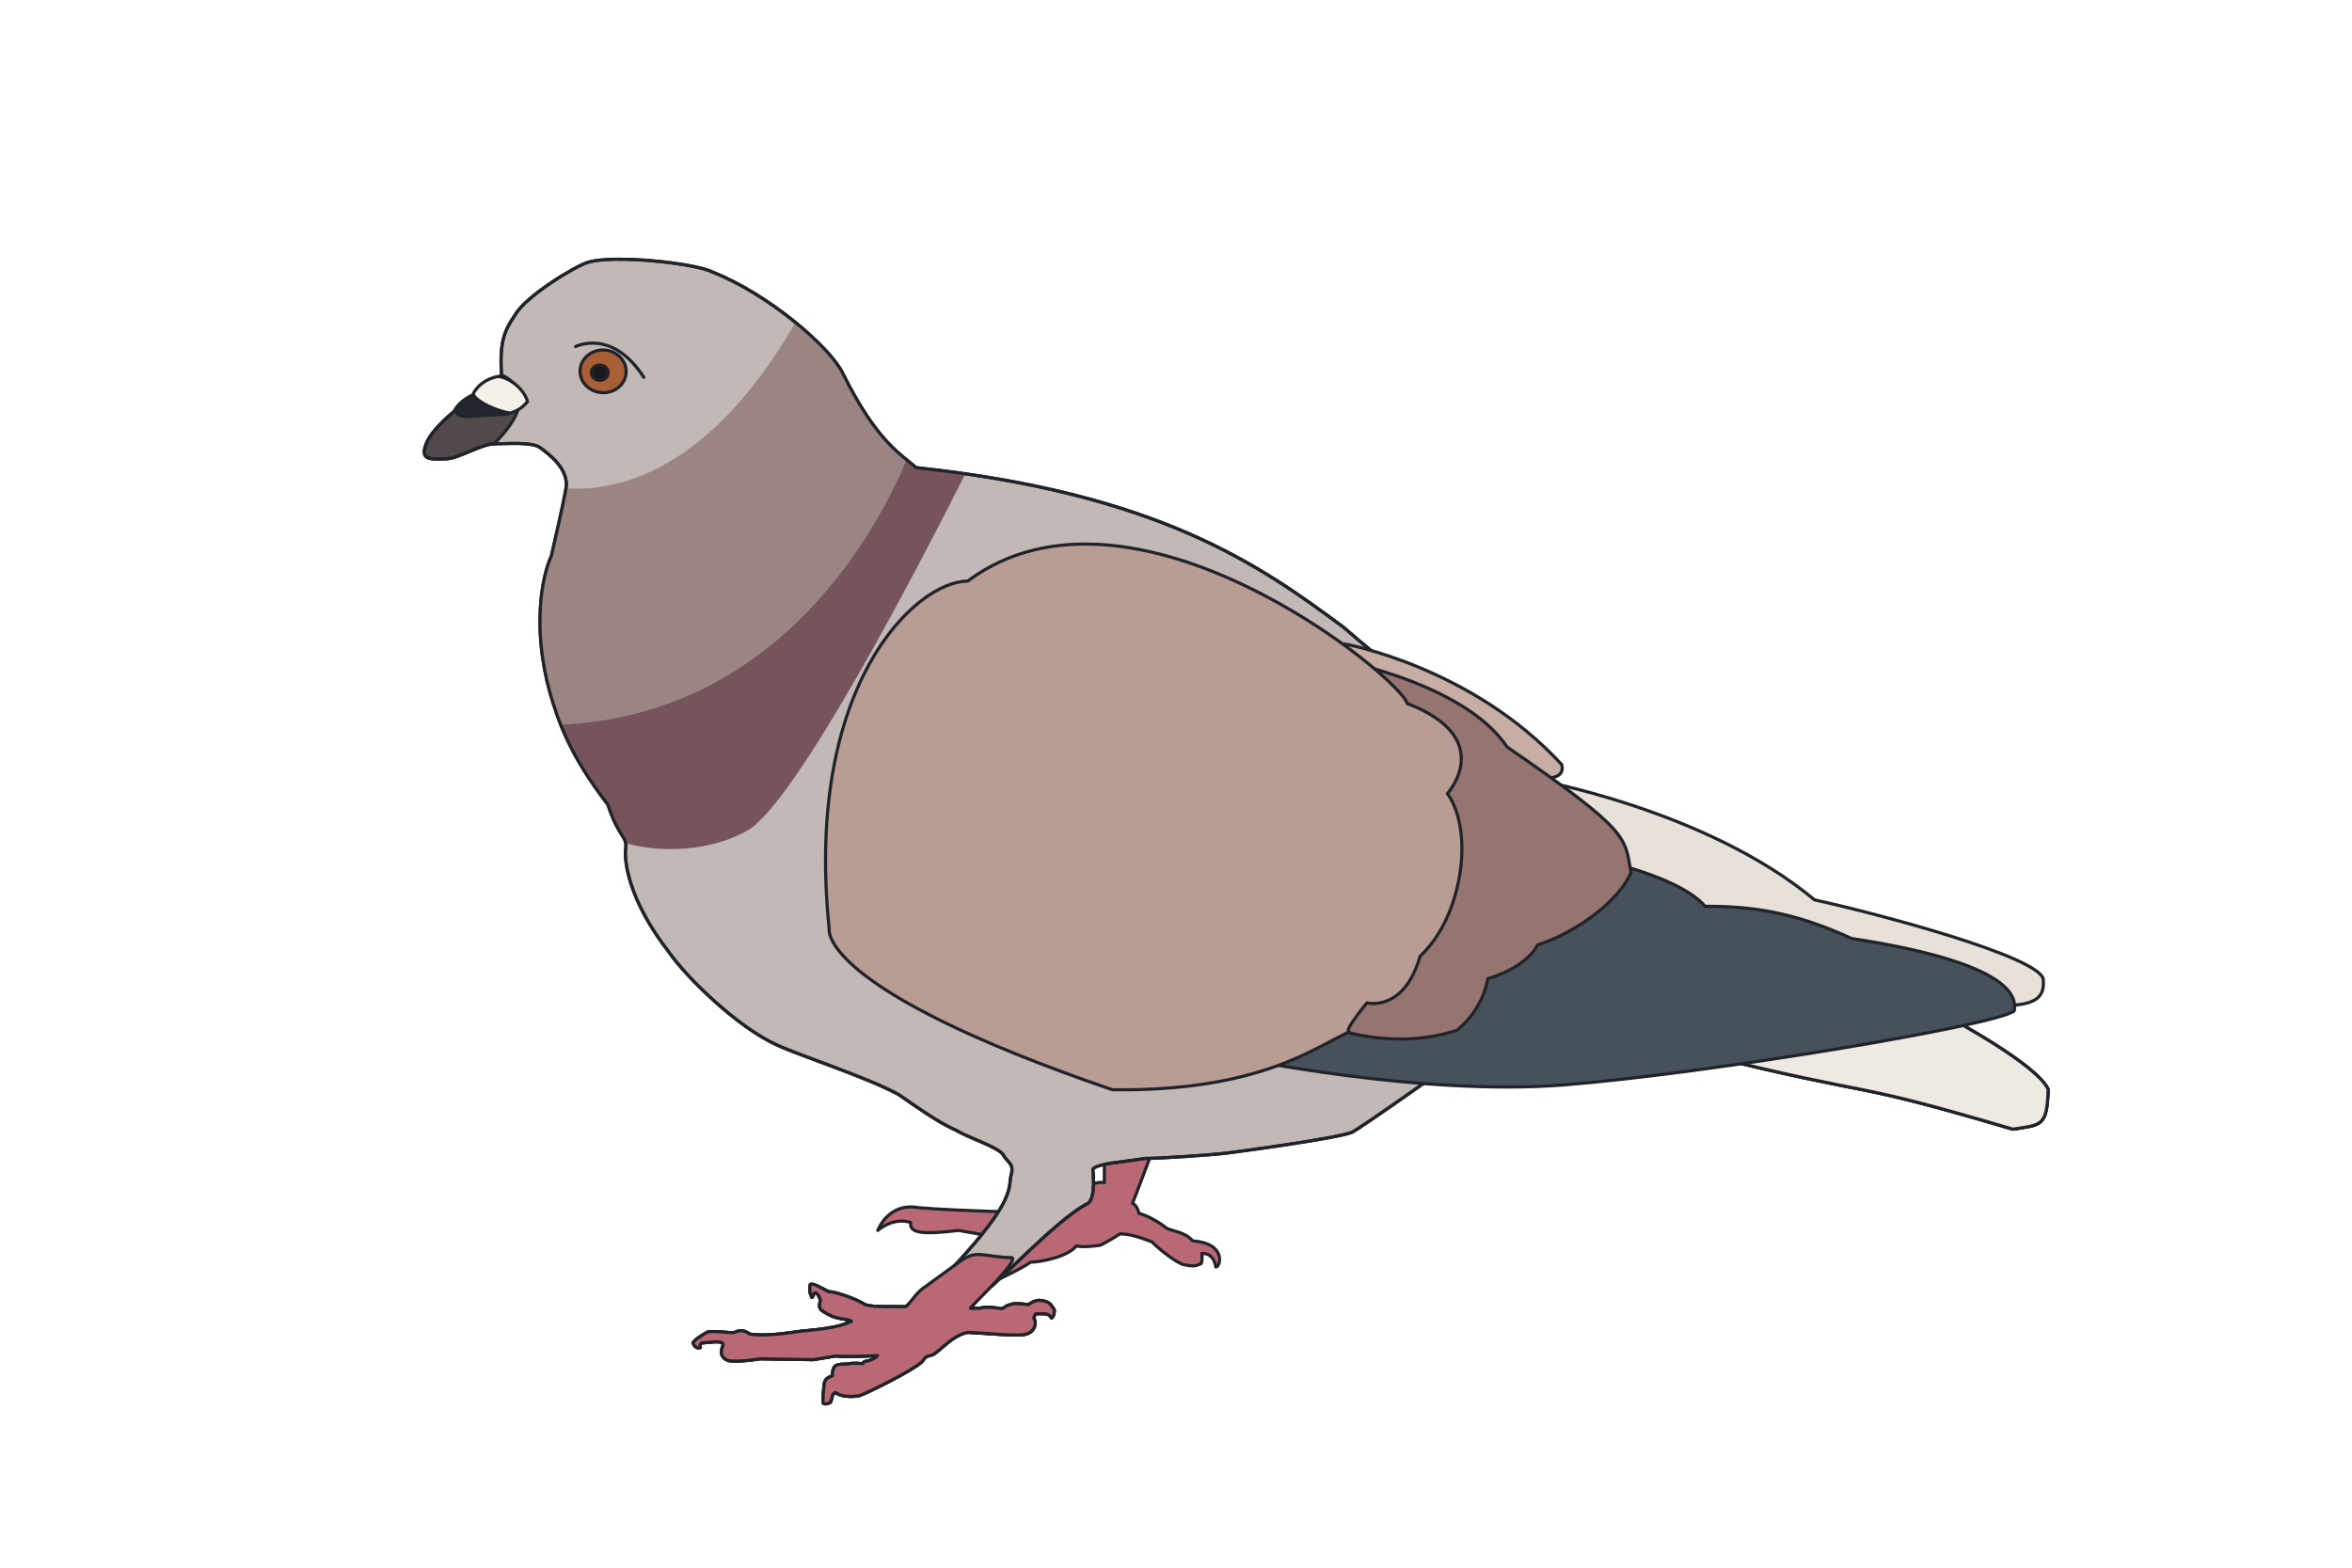
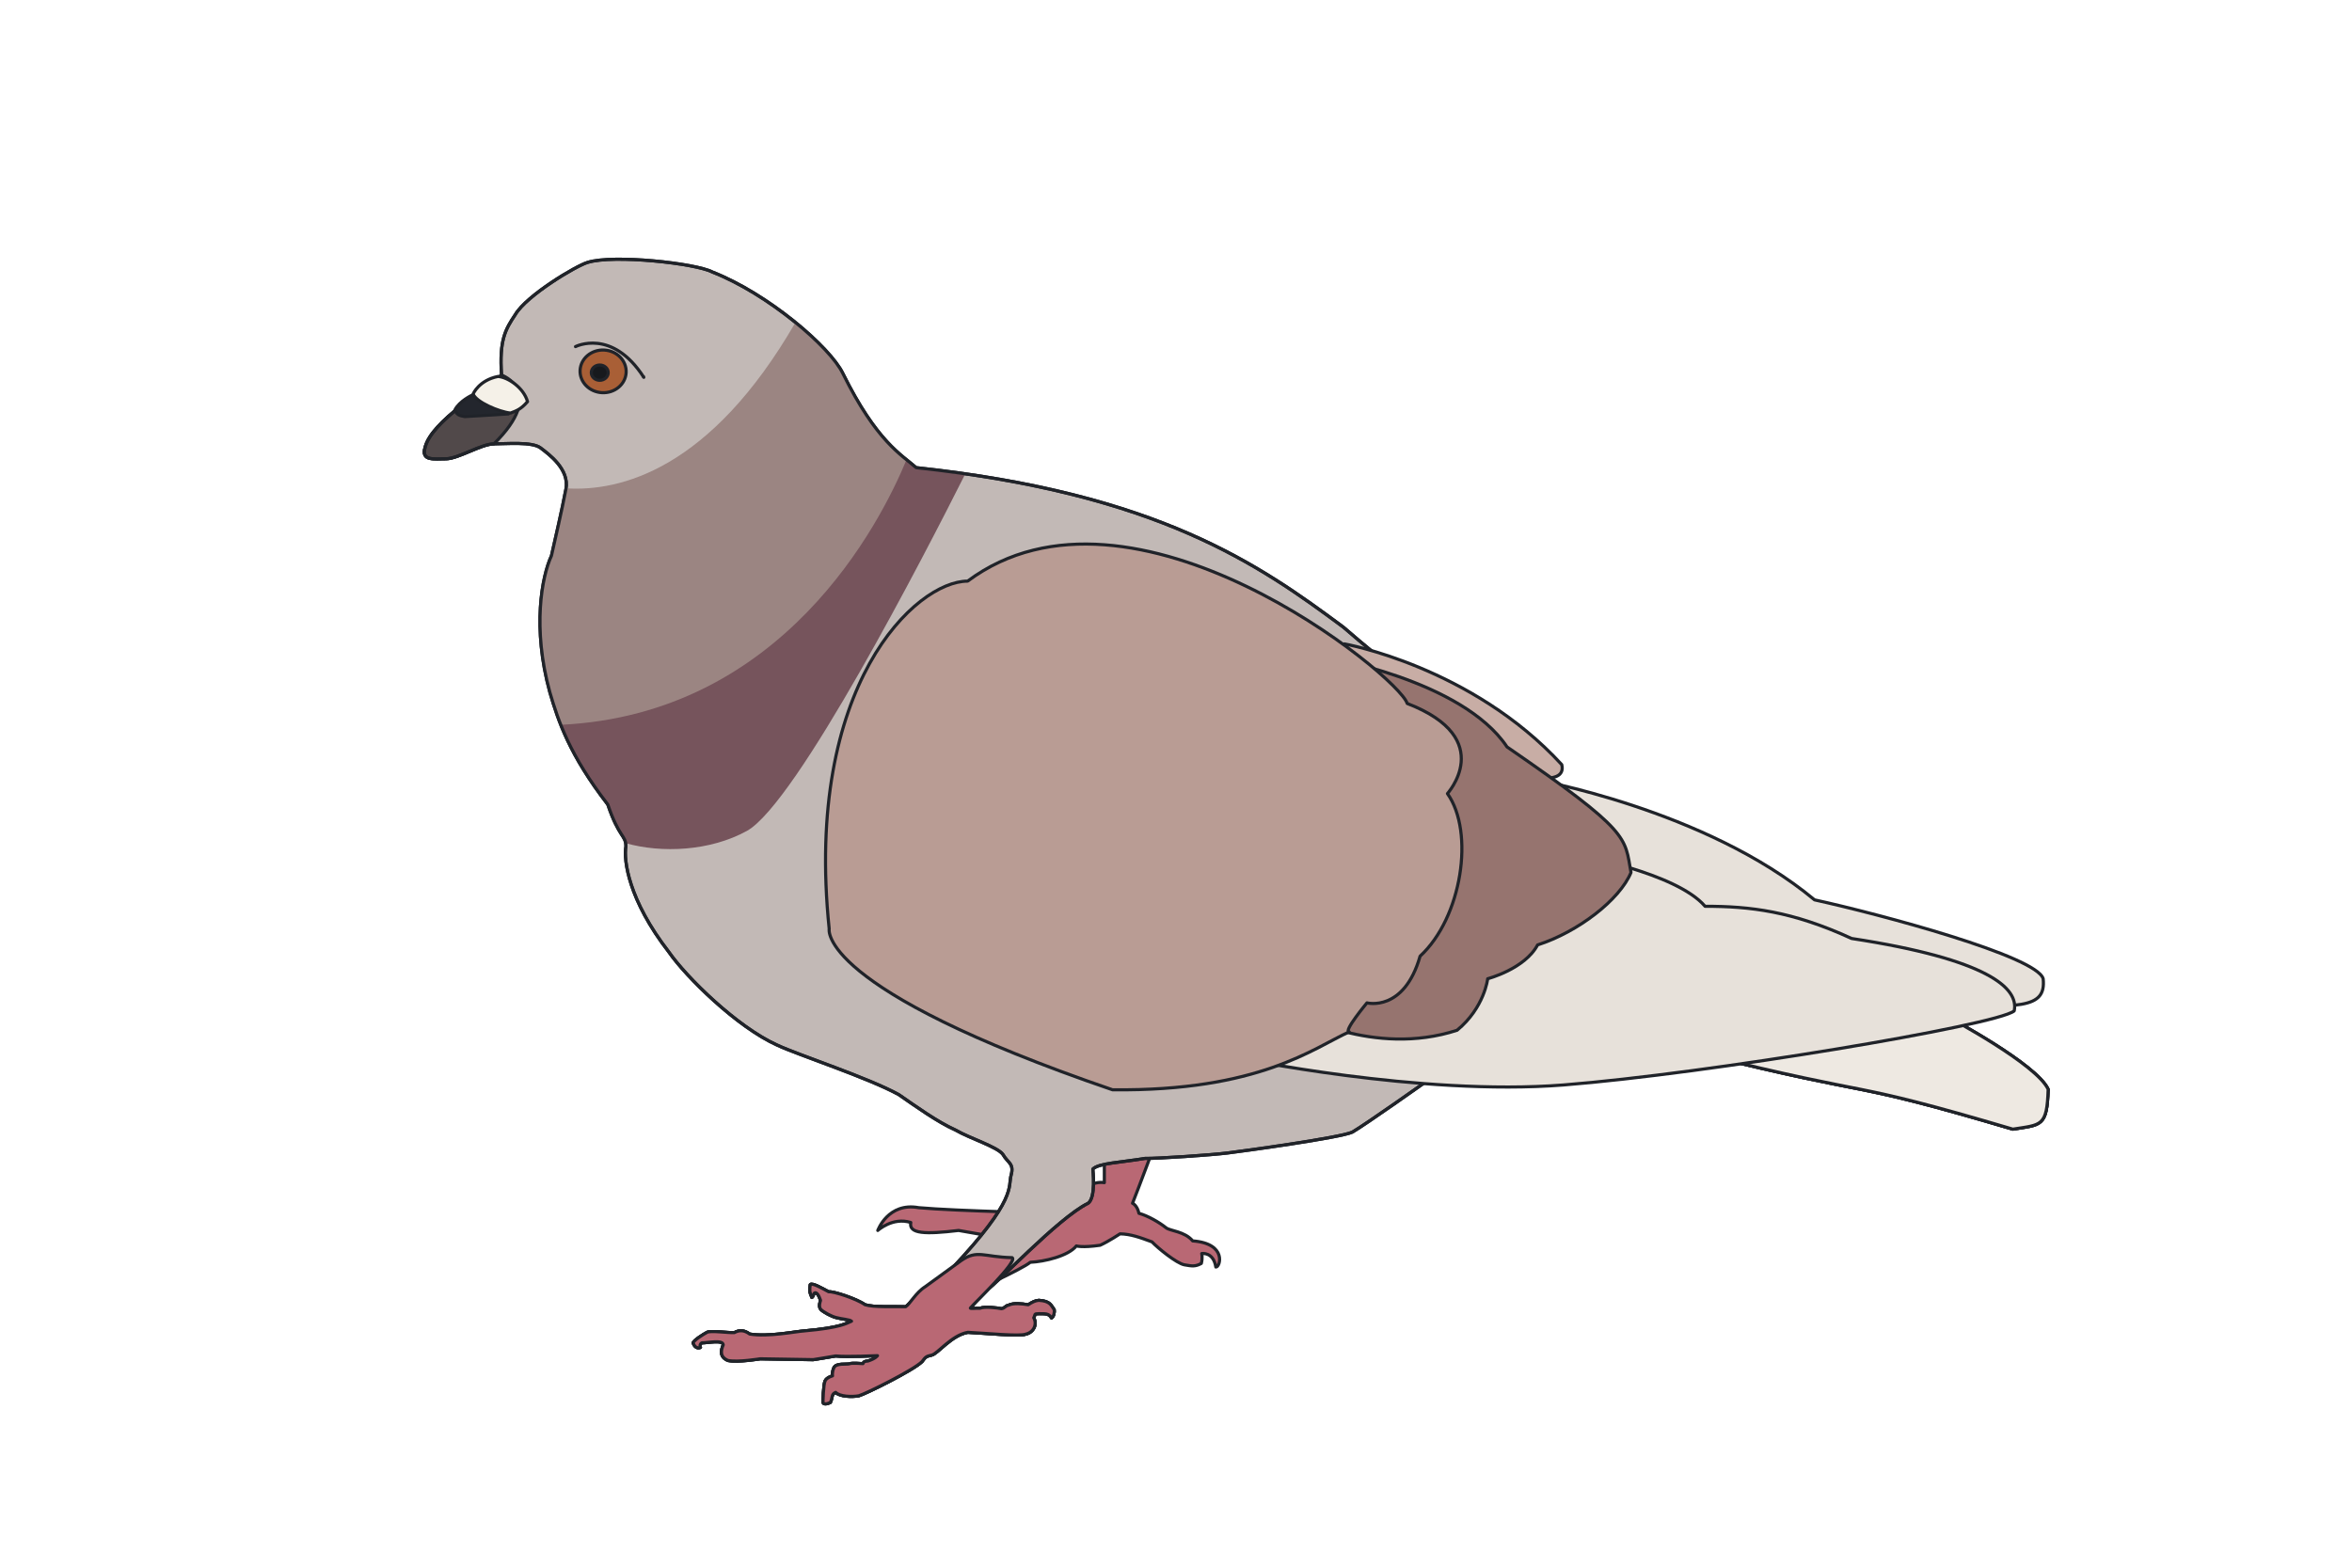
<svg xmlns="http://www.w3.org/2000/svg" width="750" height="500" viewBox="0 0 198.438 132.292" version="1.1" id="svg1" xml:space="preserve">
  <defs id="defs1" />
  <g id="pigeon" style="display:inline">
    <path style="display:inline;fill:#B96874;stroke:#202329;stroke-width:0.265;stroke-linecap:round;stroke-linejoin:round" d="m 97.591,96.15 -4.418,0.288 v 3.362 c -1.921,-0.288 -3.65,2.593 -3.65,2.593 0,0 -8.837,-0.192 -12.007,-0.48 -2.593,-0.48 -3.458,1.921 -3.458,1.921 0,0 1.249,-1.153 2.786,-0.672 -0.192,0.961 1.201,1.009 4.034,0.672 2.401,0.432 5.091,0.864 5.091,0.864 l -4.226,2.449 0.048,1.969 c 0,0 4.462,-2.021 5.134,-2.597 1.188,-0.05 3.223,-0.531 3.886,-1.38 0,0 0.479,0.164 2.007,-0.056 0.713,-0.323 1.678,-0.963 1.678,-0.963 0.917,0.017 1.681,0.306 2.7,0.679 0.458,0.492 2.072,1.817 2.734,1.936 0.662,0.119 0.934,0.153 1.426,-0.119 0.119,-0.441 0.034,-0.832 0.034,-0.832 0,0 0.985,-0.17 1.189,1.138 0.357,0.051 1.002,-1.987 -1.953,-2.207 -0.679,-0.815 -1.902,-0.832 -2.241,-1.104 -0.594,-0.475 -1.545,-1.019 -2.292,-1.223 -0.153,-0.696 -0.543,-0.849 -0.543,-0.849 0.441,-1.087 2.044,-5.391 2.044,-5.391 z" id="footBack" />
    <path style="display:inline;fill:#C2B9B6;fill-opacity:1;stroke:#202329;stroke-width:0.265;stroke-linecap:round;stroke-linejoin:round;stroke-dasharray:none;stroke-opacity:1" d="M 77.294,39.462 C 76.071,38.375 73.966,37.288 71.113,31.515 70.026,29.274 64.796,24.791 60.11,22.957 58.683,22.21 51.756,21.463 49.582,22.142 c -0.951,0.272 -5.162,2.785 -6.113,4.415 -0.815,1.223 -1.358,2.106 -1.155,5.094 -1.223,1.155 -5.909,3.871 -6.452,6.113 -0.34,1.155 0.747,0.951 1.766,0.951 1.019,0 2.989,-1.257 4.041,-1.257 1.053,0 3.226,-0.204 3.939,0.34 0.713,0.543 2.445,1.8 2.14,3.464 -0.306,1.664 -0.951,4.415 -1.223,5.637 -0.815,1.766 -1.63,6.079 -0.136,11.513 0.713,2.445 1.664,5.298 4.89,9.475 0.951,2.819 1.528,2.581 1.528,3.532 -0.204,1.155 0.204,4.517 3.634,8.932 1.46,2.106 5.739,6.317 9.135,7.845 1.732,0.815 7.675,2.751 10.256,4.177 1.426,0.985 3.26,2.309 4.788,2.989 1.223,0.713 3.566,1.426 4.007,2.072 0.408,0.713 0.951,0.747 0.679,1.732 -0.272,0.985 0.543,2.004 -5.026,7.913 l -1.63,1.155 c -0.815,0.509 -1.868,1.8 -2.241,2.038 -1.053,-0.034 -2.683,0.068 -3.43,-0.17 -0.713,-0.509 -2.717,-1.155 -3.056,-1.087 -0.577,-0.306 -1.392,-0.781 -1.562,-0.611 -0.068,0.475 -0.068,0.611 0.136,1.087 0.17,-0.102 0.119,-0.458 0.34,-0.391 0.221,0.068 0.391,0.645 0.391,0.645 0,0 -0.204,0.509 0.017,0.747 0.221,0.238 0.934,0.611 1.307,0.696 0.408,0.119 1.172,0.17 1.29,0.306 -0.425,0.17 -0.866,0.543 -3.956,0.815 -0.781,0.051 -3.074,0.533 -4.635,0.269 -0.456,-0.336 -0.864,-0.36 -1.297,-0.12 -0.576,0.024 -1.993,-0.192 -2.305,-0.024 -0.312,0.168 -1.081,0.648 -1.177,0.888 0.216,0.6 0.624,0.384 0.624,0.384 0,0 -0.12,-0.264 0.12,-0.384 0.528,0 1.777,-0.288 1.801,0.168 -0.216,0.504 -0.288,1.033 0.408,1.321 0.84,0.168 2.714,-0.144 2.714,-0.144 l 4.467,0.072 c 0,0 1.225,-0.192 1.897,-0.312 0.889,0.096 3.53,-0.024 3.53,-0.024 0,0 -0.144,0.24 -0.816,0.456 -0.384,0 -0.408,0.216 -0.408,0.216 0,0 -0.985,-0.072 -1.129,0.012 -0.24,0.084 -1.141,-0.096 -1.333,0.348 -0.168,0.408 -0.108,0.672 -0.108,0.672 0,0 -0.492,0.132 -0.624,0.42 -0.156,0.312 -0.18,1.765 -0.18,1.813 0,0.048 0.084,0.264 0.624,0.012 0.204,-0.42 0.06,-0.696 0.444,-0.852 0.348,0.36 1.369,0.396 1.957,0.288 0.588,-0.168 4.611,-2.161 5.331,-2.882 0.288,-0.372 0.312,-0.444 0.816,-0.552 0.504,-0.108 1.669,-1.681 3.05,-1.921 1.489,0.072 4.394,0.36 4.875,0.156 0.636,-0.132 1.009,-0.792 0.684,-1.381 0.156,-0.276 -0.024,-0.348 0.444,-0.348 0.54,0.012 0.816,-0.048 1.057,0.36 0.192,-0.096 0.264,-0.516 0.228,-0.696 -0.264,-0.348 -0.312,-0.732 -1.297,-0.792 -0.312,0.024 -0.54,0.144 -0.901,0.372 -0.528,-0.084 -1.237,-0.168 -1.645,0.036 -0.312,0.06 -0.3,0.252 -0.612,0.3 -0.312,-0.072 -1.453,-0.204 -1.801,-0.036 -0.3,-0.024 -0.876,0.06 -0.816,-0.024 0.42,-0.492 0.985,-1.285 1.453,-1.597 0.6,-0.24 5.904,-5.967 8.468,-7.24 0.696,-0.458 0.408,-2.887 0.408,-2.887 0.492,-0.509 2.394,-0.56 4.381,-0.9 1.104,0.017 5.62,-0.289 6.979,-0.458 1.358,-0.17 9.56,-1.29 10.545,-1.766 1.155,-0.679 6.147,-4.211 6.147,-4.211 0,0 7.979,-4.006 23.348,-2.373 15.465,3.842 11.623,2.017 26.223,6.34 2.401,-0.384 2.882,-0.192 2.978,-3.362 -0.961,-2.113 -8.357,-6.051 -8.357,-6.051 0,0 -21.324,-11.334 -26.031,-14.312 C 132.267,67.91 119.876,58.593 113.344,52.926 106.236,47.643 97.723,41.655 77.294,39.462 Z" id="body" />
    <path style="display:inline;fill:#51494A;fill-opacity:1;stroke:#202329;stroke-width:0.265;stroke-linecap:round;stroke-linejoin:round;stroke-dasharray:none;stroke-opacity:1" d="m 42.315,31.651 c -1.223,1.155 -5.909,3.871 -6.452,6.113 -0.34,1.155 0.747,0.951 1.766,0.951 1.019,0 2.989,-1.257 4.041,-1.257 4.497,-4.444 0.645,-5.807 0.645,-5.807 z" id="beak" />
    <path style="display:inline;fill:none;stroke:#202329;stroke-width:0.265;stroke-linecap:round;stroke-linejoin:round;stroke-opacity:1;paint-order:normal" d="m 48.555,29.249 c 0,0 3.074,-1.585 5.763,2.593 0,-0.096 -0.048,-0.048 -0.048,-0.048" id="eyeLine" />
    <ellipse style="display:inline;fill:#A95F36;stroke:#202329;stroke-width:0.265;stroke-linecap:round;stroke-linejoin:round;stroke-opacity:1;paint-order:normal" id="eyeIris" cx="52.441" cy="28.658" rx="1.945" ry="1.801" transform="rotate(2.971553)" />
    <ellipse style="display:inline;fill:#17191d;stroke:#202329;stroke-width:0.265;stroke-linecap:round;stroke-linejoin:round;stroke-opacity:1;paint-order:normal" id="eyePupil" cx="50.601" cy="31.447" rx="0.713" ry="0.645" />
    <path d="m 74.822,37.255 c -0.679,3.593 -3.701,12.893 -17.094,20.762 -5.498,1.36 -9.056,1.483 -11.049,1.355 0.704,2.236 1.787,4.872 4.601,8.515 0.851,2.522 1.403,2.597 1.509,3.266 3.047,0.86 7.121,0.674 10.222,-1.033 4.187,-2.304 14.998,-23.307 18.434,-30.138 C 80.119,39.79 78.736,39.616 77.293,39.462 76.684,38.92 75.854,38.378 74.822,37.255 Z" style="display:inline;fill:#76545C;stroke-width:0.265;stroke-linecap:round;stroke-linejoin:round" id="neckPurple" />
    <path d="m 67.115,27.207 c -7.19,12.45 -14.806,14.29 -19.357,14.001 -0.003,0.018 -0.006,0.035 -0.009,0.053 -0.306,1.664 -0.95,4.415 -1.222,5.638 -0.815,1.766 -1.63,6.079 -0.136,11.512 0.249,0.854 0.527,1.759 0.921,2.752 C 66.065,60.273 74.266,44.156 76.483,38.795 75.226,37.777 73.412,36.168 71.113,31.515 70.583,30.423 69.07,28.798 67.115,27.207 Z" style="display:inline;fill:#9B8582;stroke-width:0.265;stroke-linecap:round;stroke-linejoin:round" id="neckTeal" />
    <path style="display:inline;fill:none;fill-opacity:1;stroke:#202329;stroke-width:0.265;stroke-linecap:round;stroke-linejoin:round;stroke-dasharray:none;stroke-opacity:1" d="M 77.294,39.462 C 76.071,38.375 73.966,37.288 71.113,31.515 70.026,29.274 64.796,24.791 60.11,22.957 58.683,22.21 51.756,21.463 49.582,22.142 c -0.951,0.272 -5.162,2.785 -6.113,4.415 -0.815,1.223 -1.358,2.106 -1.155,5.094 -1.223,1.155 -5.909,3.871 -6.452,6.113 -0.34,1.155 0.747,0.951 1.766,0.951 1.019,0 2.989,-1.257 4.041,-1.257 1.053,0 3.226,-0.204 3.939,0.34 0.713,0.543 2.445,1.8 2.14,3.464 -0.306,1.664 -0.951,4.415 -1.223,5.637 -0.815,1.766 -1.63,6.079 -0.136,11.513 0.713,2.445 1.664,5.298 4.89,9.475 0.951,2.819 1.528,2.581 1.528,3.532 -0.204,1.155 0.204,4.517 3.634,8.932 1.46,2.106 5.739,6.317 9.135,7.845 1.732,0.815 7.675,2.751 10.256,4.177 1.426,0.985 3.26,2.309 4.788,2.989 1.223,0.713 3.566,1.426 4.007,2.072 0.408,0.713 0.951,0.747 0.679,1.732 -0.272,0.985 0.543,2.004 -5.026,7.913 l -1.63,1.155 c -0.815,0.509 -1.868,1.8 -2.241,2.038 -1.053,-0.034 -2.683,0.068 -3.43,-0.17 -0.713,-0.509 -2.717,-1.155 -3.056,-1.087 -0.577,-0.306 -1.392,-0.781 -1.562,-0.611 -0.068,0.475 -0.068,0.611 0.136,1.087 0.17,-0.102 0.119,-0.458 0.34,-0.391 0.221,0.068 0.391,0.645 0.391,0.645 0,0 -0.204,0.509 0.017,0.747 0.221,0.238 0.934,0.611 1.307,0.696 0.408,0.119 1.172,0.17 1.29,0.306 -0.425,0.17 -0.866,0.543 -3.956,0.815 -0.781,0.051 -3.074,0.533 -4.635,0.269 -0.456,-0.336 -0.864,-0.36 -1.297,-0.12 -0.576,0.024 -1.993,-0.192 -2.305,-0.024 -0.312,0.168 -1.081,0.648 -1.177,0.888 0.216,0.6 0.624,0.384 0.624,0.384 0,0 -0.12,-0.264 0.12,-0.384 0.528,0 1.777,-0.288 1.801,0.168 -0.216,0.504 -0.288,1.033 0.408,1.321 0.84,0.168 2.714,-0.144 2.714,-0.144 l 4.467,0.072 c 0,0 1.225,-0.192 1.897,-0.312 0.889,0.096 3.53,-0.024 3.53,-0.024 0,0 -0.144,0.24 -0.816,0.456 -0.384,0 -0.408,0.216 -0.408,0.216 0,0 -0.985,-0.072 -1.129,0.012 -0.24,0.084 -1.141,-0.096 -1.333,0.348 -0.168,0.408 -0.108,0.672 -0.108,0.672 0,0 -0.492,0.132 -0.624,0.42 -0.156,0.312 -0.18,1.765 -0.18,1.813 0,0.048 0.084,0.264 0.624,0.012 0.204,-0.42 0.06,-0.696 0.444,-0.852 0.348,0.36 1.369,0.396 1.957,0.288 0.588,-0.168 4.611,-2.161 5.331,-2.882 0.288,-0.372 0.312,-0.444 0.816,-0.552 0.504,-0.108 1.669,-1.681 3.05,-1.921 1.489,0.072 4.394,0.36 4.875,0.156 0.636,-0.132 1.009,-0.792 0.684,-1.381 0.156,-0.276 -0.024,-0.348 0.444,-0.348 0.54,0.012 0.816,-0.048 1.057,0.36 0.192,-0.096 0.264,-0.516 0.228,-0.696 -0.264,-0.348 -0.312,-0.732 -1.297,-0.792 -0.312,0.024 -0.54,0.144 -0.901,0.372 -0.528,-0.084 -1.237,-0.168 -1.645,0.036 -0.312,0.06 -0.3,0.252 -0.612,0.3 -0.312,-0.072 -1.453,-0.204 -1.801,-0.036 -0.3,-0.024 -0.876,0.06 -0.816,-0.024 0.42,-0.492 0.985,-1.285 1.453,-1.597 0.6,-0.24 5.904,-5.967 8.468,-7.24 0.696,-0.458 0.408,-2.887 0.408,-2.887 0.492,-0.509 2.394,-0.56 4.381,-0.9 1.104,0.017 5.62,-0.289 6.979,-0.458 1.358,-0.17 9.56,-1.29 10.545,-1.766 1.155,-0.679 6.147,-4.211 6.147,-4.211 0,0 7.979,-4.006 23.348,-2.373 15.465,3.842 11.623,2.017 26.223,6.34 2.401,-0.384 2.882,-0.192 2.978,-3.362 -0.961,-2.113 -8.357,-6.051 -8.357,-6.051 0,0 -21.324,-11.334 -26.031,-14.312 C 132.267,67.91 119.876,58.593 113.344,52.926 106.236,47.643 97.723,41.655 77.294,39.462 Z" id="bodyStroke" />
    <path style="display:inline;fill:#23262d;stroke:#202329;stroke-width:0.265;stroke-linecap:round;stroke-linejoin:round;stroke-opacity:1;paint-order:normal" d="m 39.823,33.349 c 0,0 -1.07,0.495 -1.448,1.251 0.178,0.434 0.425,0.478 0.841,0.553 0.841,-0.04 3.676,-0.224 3.676,-0.224 0,0 -1.274,-1.743 -3.069,-1.58 z" id="beakShade" />
    <path style="display:inline;fill:#f5f1e8;stroke:#202329;stroke-width:0.265;stroke-linecap:round;stroke-linejoin:round;stroke-opacity:1;paint-order:normal" d="m 39.917,33.244 c 0,0 0.488,-1.155 2.099,-1.477 0.846,0.062 2.168,0.95 2.492,2.126 -0.56,0.643 -0.91,0.764 -1.436,0.965 -0.981,-0.105 -2.91,-0.93 -3.155,-1.614 z" id="cere" />
    <path style="display:inline;fill:#B96874;fill-opacity:1;stroke:#202329;stroke-width:0.265;stroke-linecap:round;stroke-linejoin:round;stroke-dasharray:none;stroke-opacity:1" d="m 81.063,106.398 -2.989,2.173 c -0.815,0.509 -1.29,1.46 -1.664,1.698 -1.053,-0.034 -2.683,0.068 -3.43,-0.17 -0.713,-0.509 -2.717,-1.155 -3.056,-1.087 -0.577,-0.306 -1.392,-0.781 -1.562,-0.611 -0.068,0.475 -0.068,0.611 0.136,1.087 0.17,-0.102 0.119,-0.458 0.34,-0.391 0.221,0.068 0.391,0.645 0.391,0.645 0,0 -0.204,0.509 0.017,0.747 0.221,0.238 0.934,0.611 1.307,0.696 0.408,0.119 1.172,0.17 1.29,0.306 -0.425,0.17 -0.866,0.543 -3.956,0.815 -0.781,0.051 -3.074,0.533 -4.635,0.269 -0.456,-0.336 -0.864,-0.36 -1.297,-0.12 -0.576,0.024 -1.993,-0.192 -2.305,-0.024 -0.312,0.168 -1.081,0.648 -1.177,0.888 0.216,0.6 0.624,0.384 0.624,0.384 0,0 -0.12,-0.264 0.12,-0.384 0.528,0 1.777,-0.288 1.801,0.168 -0.216,0.504 -0.288,1.033 0.408,1.321 0.84,0.168 2.714,-0.144 2.714,-0.144 l 4.467,0.072 c 0,0 1.225,-0.192 1.897,-0.312 0.889,0.096 3.53,-0.024 3.53,-0.024 0,0 -0.144,0.24 -0.816,0.456 -0.384,0 -0.408,0.216 -0.408,0.216 0,0 -0.985,-0.072 -1.129,0.012 -0.24,0.084 -1.141,-0.096 -1.333,0.348 -0.168,0.408 -0.108,0.672 -0.108,0.672 0,0 -0.492,0.132 -0.624,0.42 -0.156,0.312 -0.18,1.765 -0.18,1.813 0,0.048 0.084,0.264 0.624,0.012 0.204,-0.42 0.06,-0.696 0.444,-0.852 0.348,0.36 1.369,0.396 1.957,0.288 0.588,-0.168 4.611,-2.161 5.331,-2.882 0.288,-0.372 0.312,-0.444 0.816,-0.552 0.504,-0.108 1.669,-1.681 3.05,-1.921 1.489,0.072 4.394,0.36 4.875,0.156 0.636,-0.132 1.009,-0.792 0.684,-1.381 0.156,-0.276 -0.024,-0.348 0.444,-0.348 0.54,0.012 0.816,-0.048 1.057,0.36 0.192,-0.096 0.264,-0.516 0.228,-0.696 -0.264,-0.348 -0.312,-0.732 -1.297,-0.792 -0.312,0.024 -0.54,0.144 -0.901,0.372 -0.528,-0.084 -1.237,-0.168 -1.645,0.036 -0.312,0.06 -0.3,0.252 -0.612,0.3 -0.312,-0.072 -1.453,-0.204 -1.801,-0.036 -0.3,-0.024 -0.876,0.06 -0.816,-0.024 0.42,-0.492 4.028,-3.939 3.524,-4.248 -2.425,-0.048 -2.933,-0.717 -4.335,0.268 z" id="footFront" />
    <path style="display:inline;fill:#EEE9E2;fill-opacity:1;stroke:#202329;stroke-width:0.265;stroke-linecap:round;stroke-linejoin:round;stroke-dasharray:none;stroke-opacity:1" d="m 143.601,88.946 c 15.465,3.842 11.623,2.017 26.223,6.34 2.401,-0.384 2.882,-0.192 2.978,-3.362 -0.961,-2.113 -8.357,-6.051 -8.357,-6.051 0,0 -21.324,-11.334 -26.031,-14.312 -6.147,-3.65 -10.182,15.753 5.187,17.386 z" id="tail" />
    <path style="display:inline;fill:#E7E1DA;stroke:#202329;stroke-width:0.265;stroke-linecap:round;stroke-linejoin:round" d="m 129.29,65.746 c 0,0 14.589,2.518 23.803,10.19 5.569,1.223 18.746,4.754 19.289,6.656 0.272,2.581 -2.038,2.445 -9.373,2.173 -7.335,-0.272 -31.495,-12.68 -33.719,-19.019 z" id="rightWingTip" />
    <path style="display:inline;fill:#C8ADA5;stroke:#202329;stroke-width:0.265;stroke-linecap:round;stroke-linejoin:round" d="m 113.428,54.337 c 0,0 10.731,1.902 18.339,10.188 0.951,3.939 -16.573,-2.989 -18.339,-10.188 z" id="wingSecondary" />
-     <path style="display:inline;fill:#46515B;stroke:#202329;stroke-width:0.265;stroke-linecap:round;stroke-linejoin:round" d="m 104.326,89.248 c 0,0 15.486,3.26 27.576,2.309 12.09,-0.951 36.541,-5.026 38.036,-6.249 0.408,-1.902 -2.173,-4.347 -13.72,-6.113 -5.026,-2.309 -8.558,-2.717 -12.362,-2.717 -2.445,-2.853 -10.867,-4.347 -10.867,-4.347 z" id="wingPrimary" />
+     <path style="display:inline;fill:#E7E1DA;stroke:#202329;stroke-width:0.265;stroke-linecap:round;stroke-linejoin:round" d="m 104.326,89.248 c 0,0 15.486,3.26 27.576,2.309 12.09,-0.951 36.541,-5.026 38.036,-6.249 0.408,-1.902 -2.173,-4.347 -13.72,-6.113 -5.026,-2.309 -8.558,-2.717 -12.362,-2.717 -2.445,-2.853 -10.867,-4.347 -10.867,-4.347 z" id="wingPrimary" />
    <path style="display:inline;fill:#96746F;stroke:#202329;stroke-width:0.265;stroke-linecap:round;stroke-linejoin:round" d="m 109.216,85.444 c 0,0 6.656,3.804 13.72,1.494 2.309,-1.902 2.581,-4.347 2.581,-4.347 0,0 3.124,-0.815 4.211,-2.853 3.396,-1.087 6.928,-3.804 7.879,-6.113 -0.543,-2.989 0,-3.396 -10.46,-10.596 -3.804,-5.705 -15.486,-7.607 -15.486,-7.607 z" id="wingUpper" />
    <path style="display:inline;fill:#B99C94;stroke:#202329;stroke-width:0.265;stroke-linecap:round;stroke-linejoin:round" d="m 69.958,78.38 c 0,0 -1.087,5.026 23.908,13.584 12.362,0.136 16.98,-3.532 19.969,-4.89 -0.543,0 1.494,-2.445 1.494,-2.445 0,0 3.124,0.815 4.483,-3.939 3.532,-3.26 4.619,-10.46 2.309,-13.72 -0.136,0.136 4.347,-4.619 -3.396,-7.607 -0.679,-2.309 -23.229,-20.648 -37.085,-10.324 -4.347,0 -13.813,8.747 -11.682,29.342 z" id="wingMain" />
  </g>
</svg>
